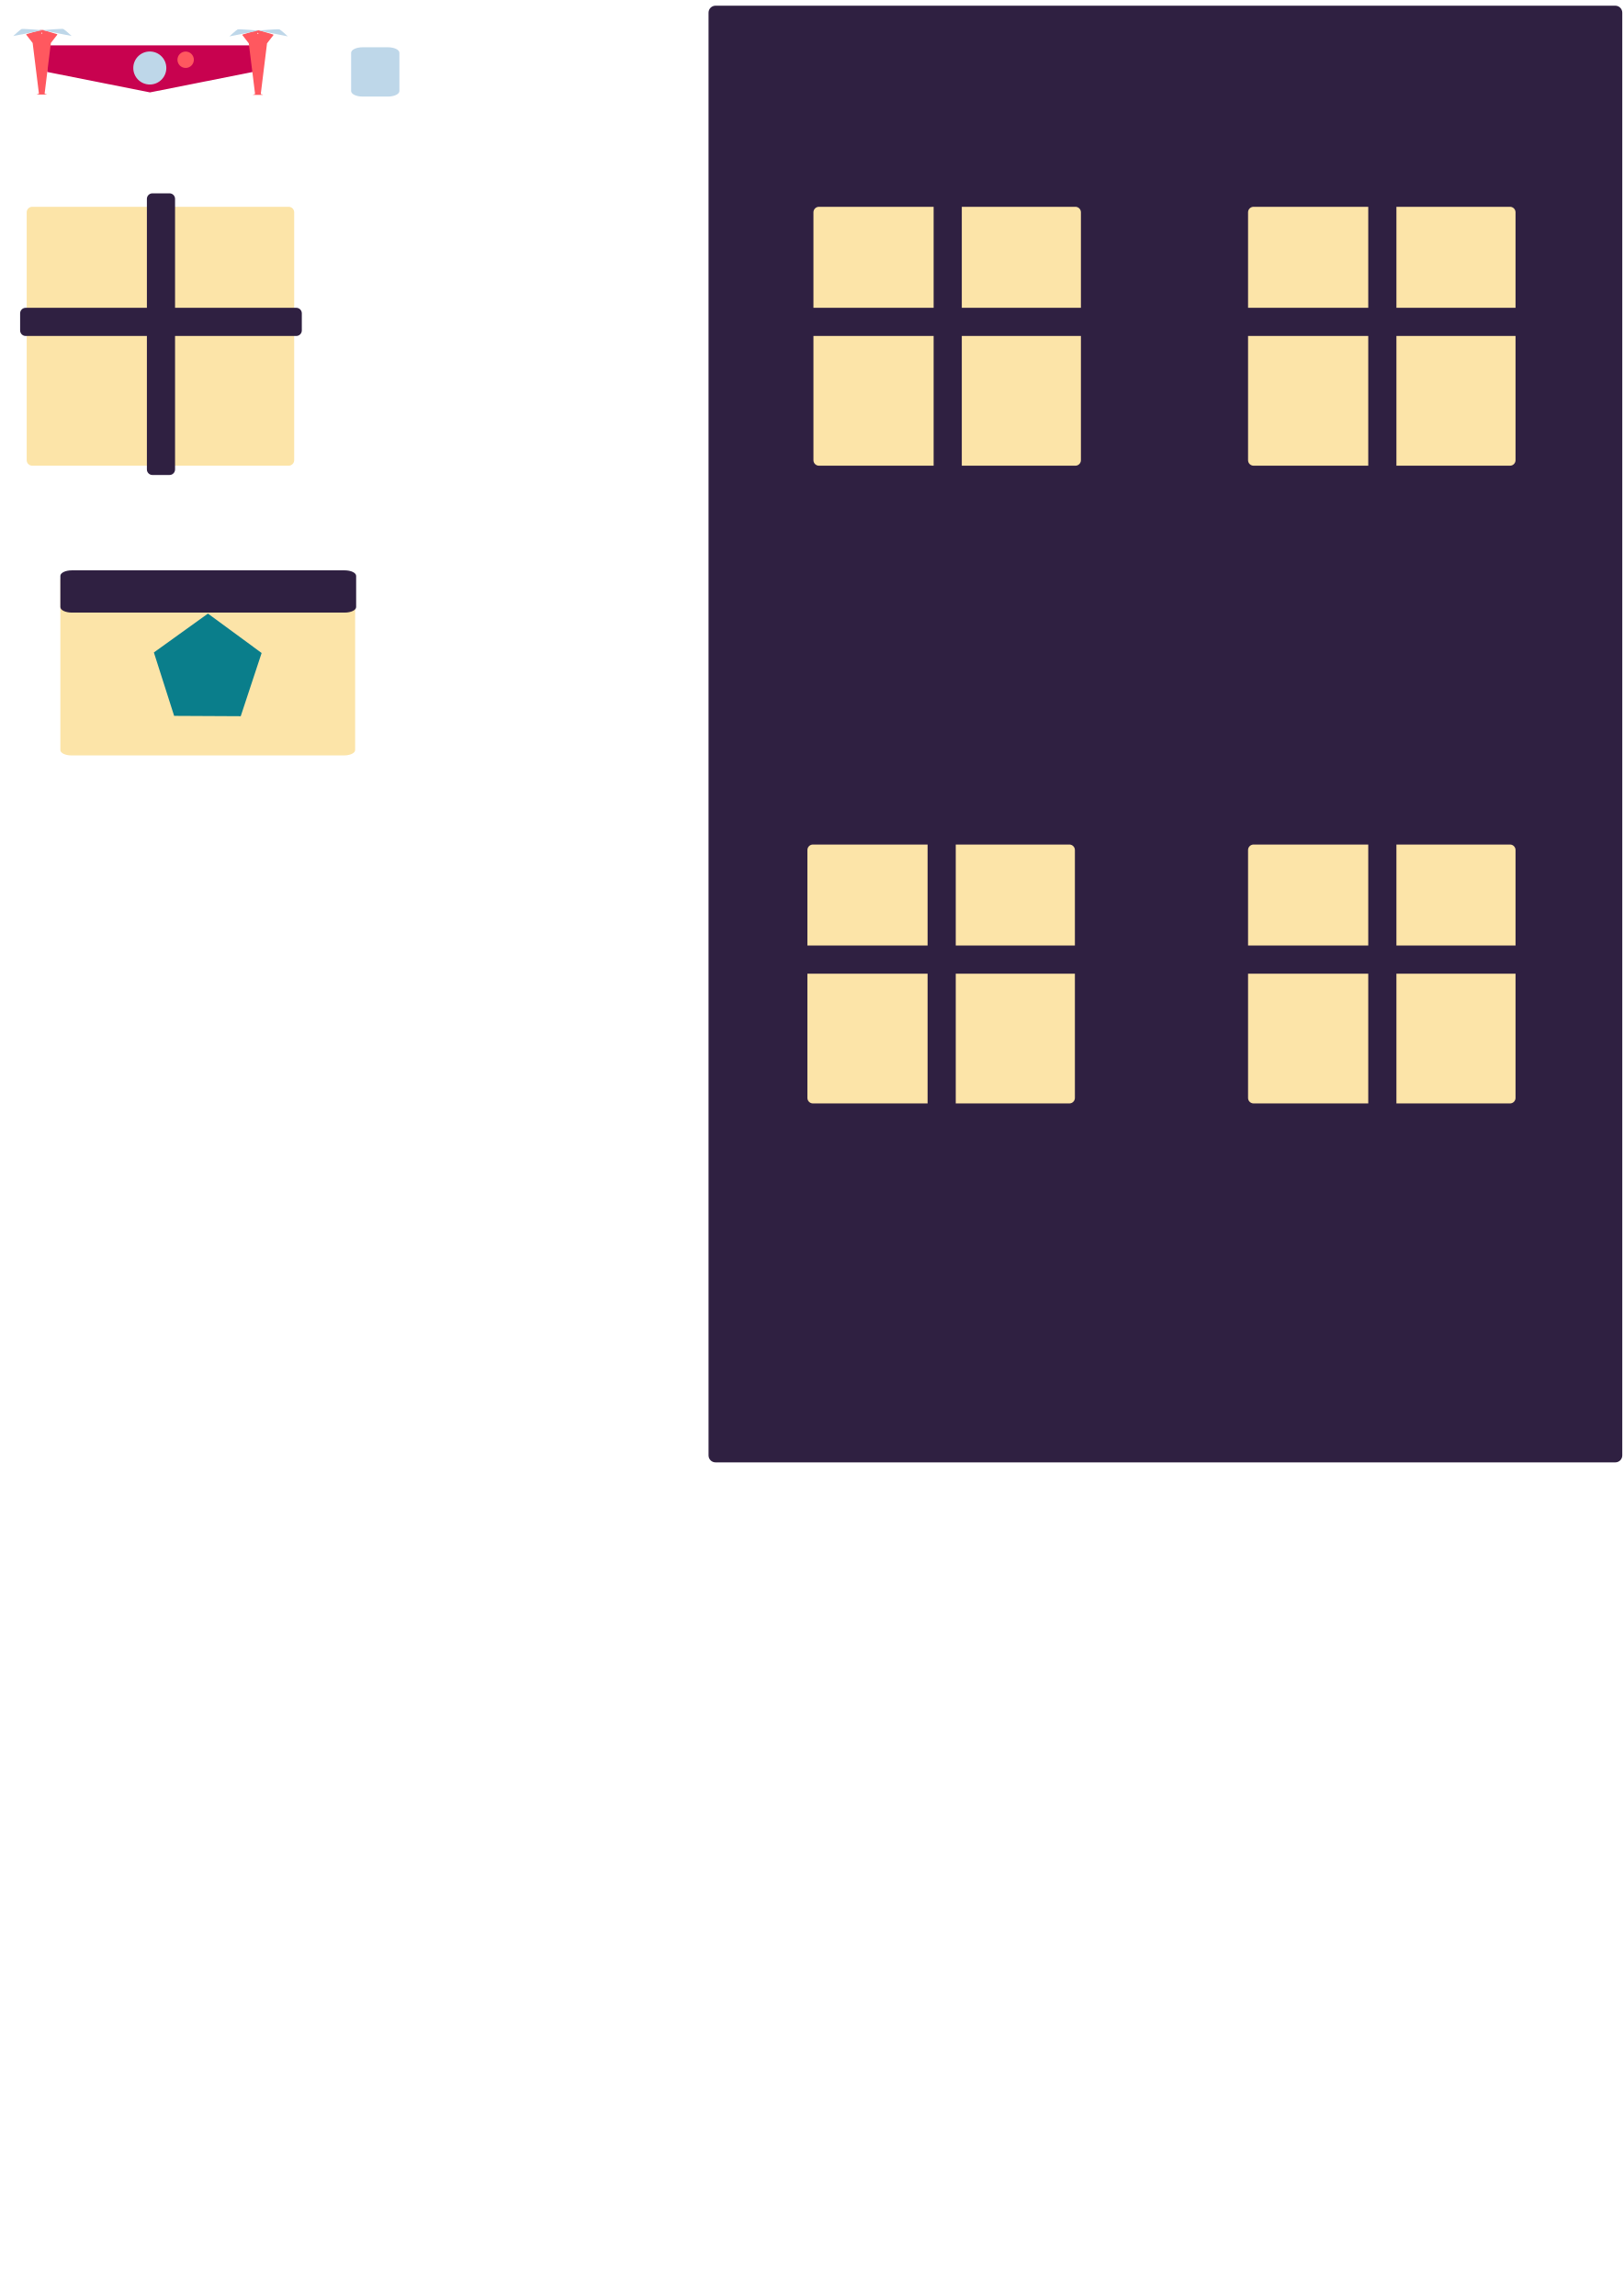
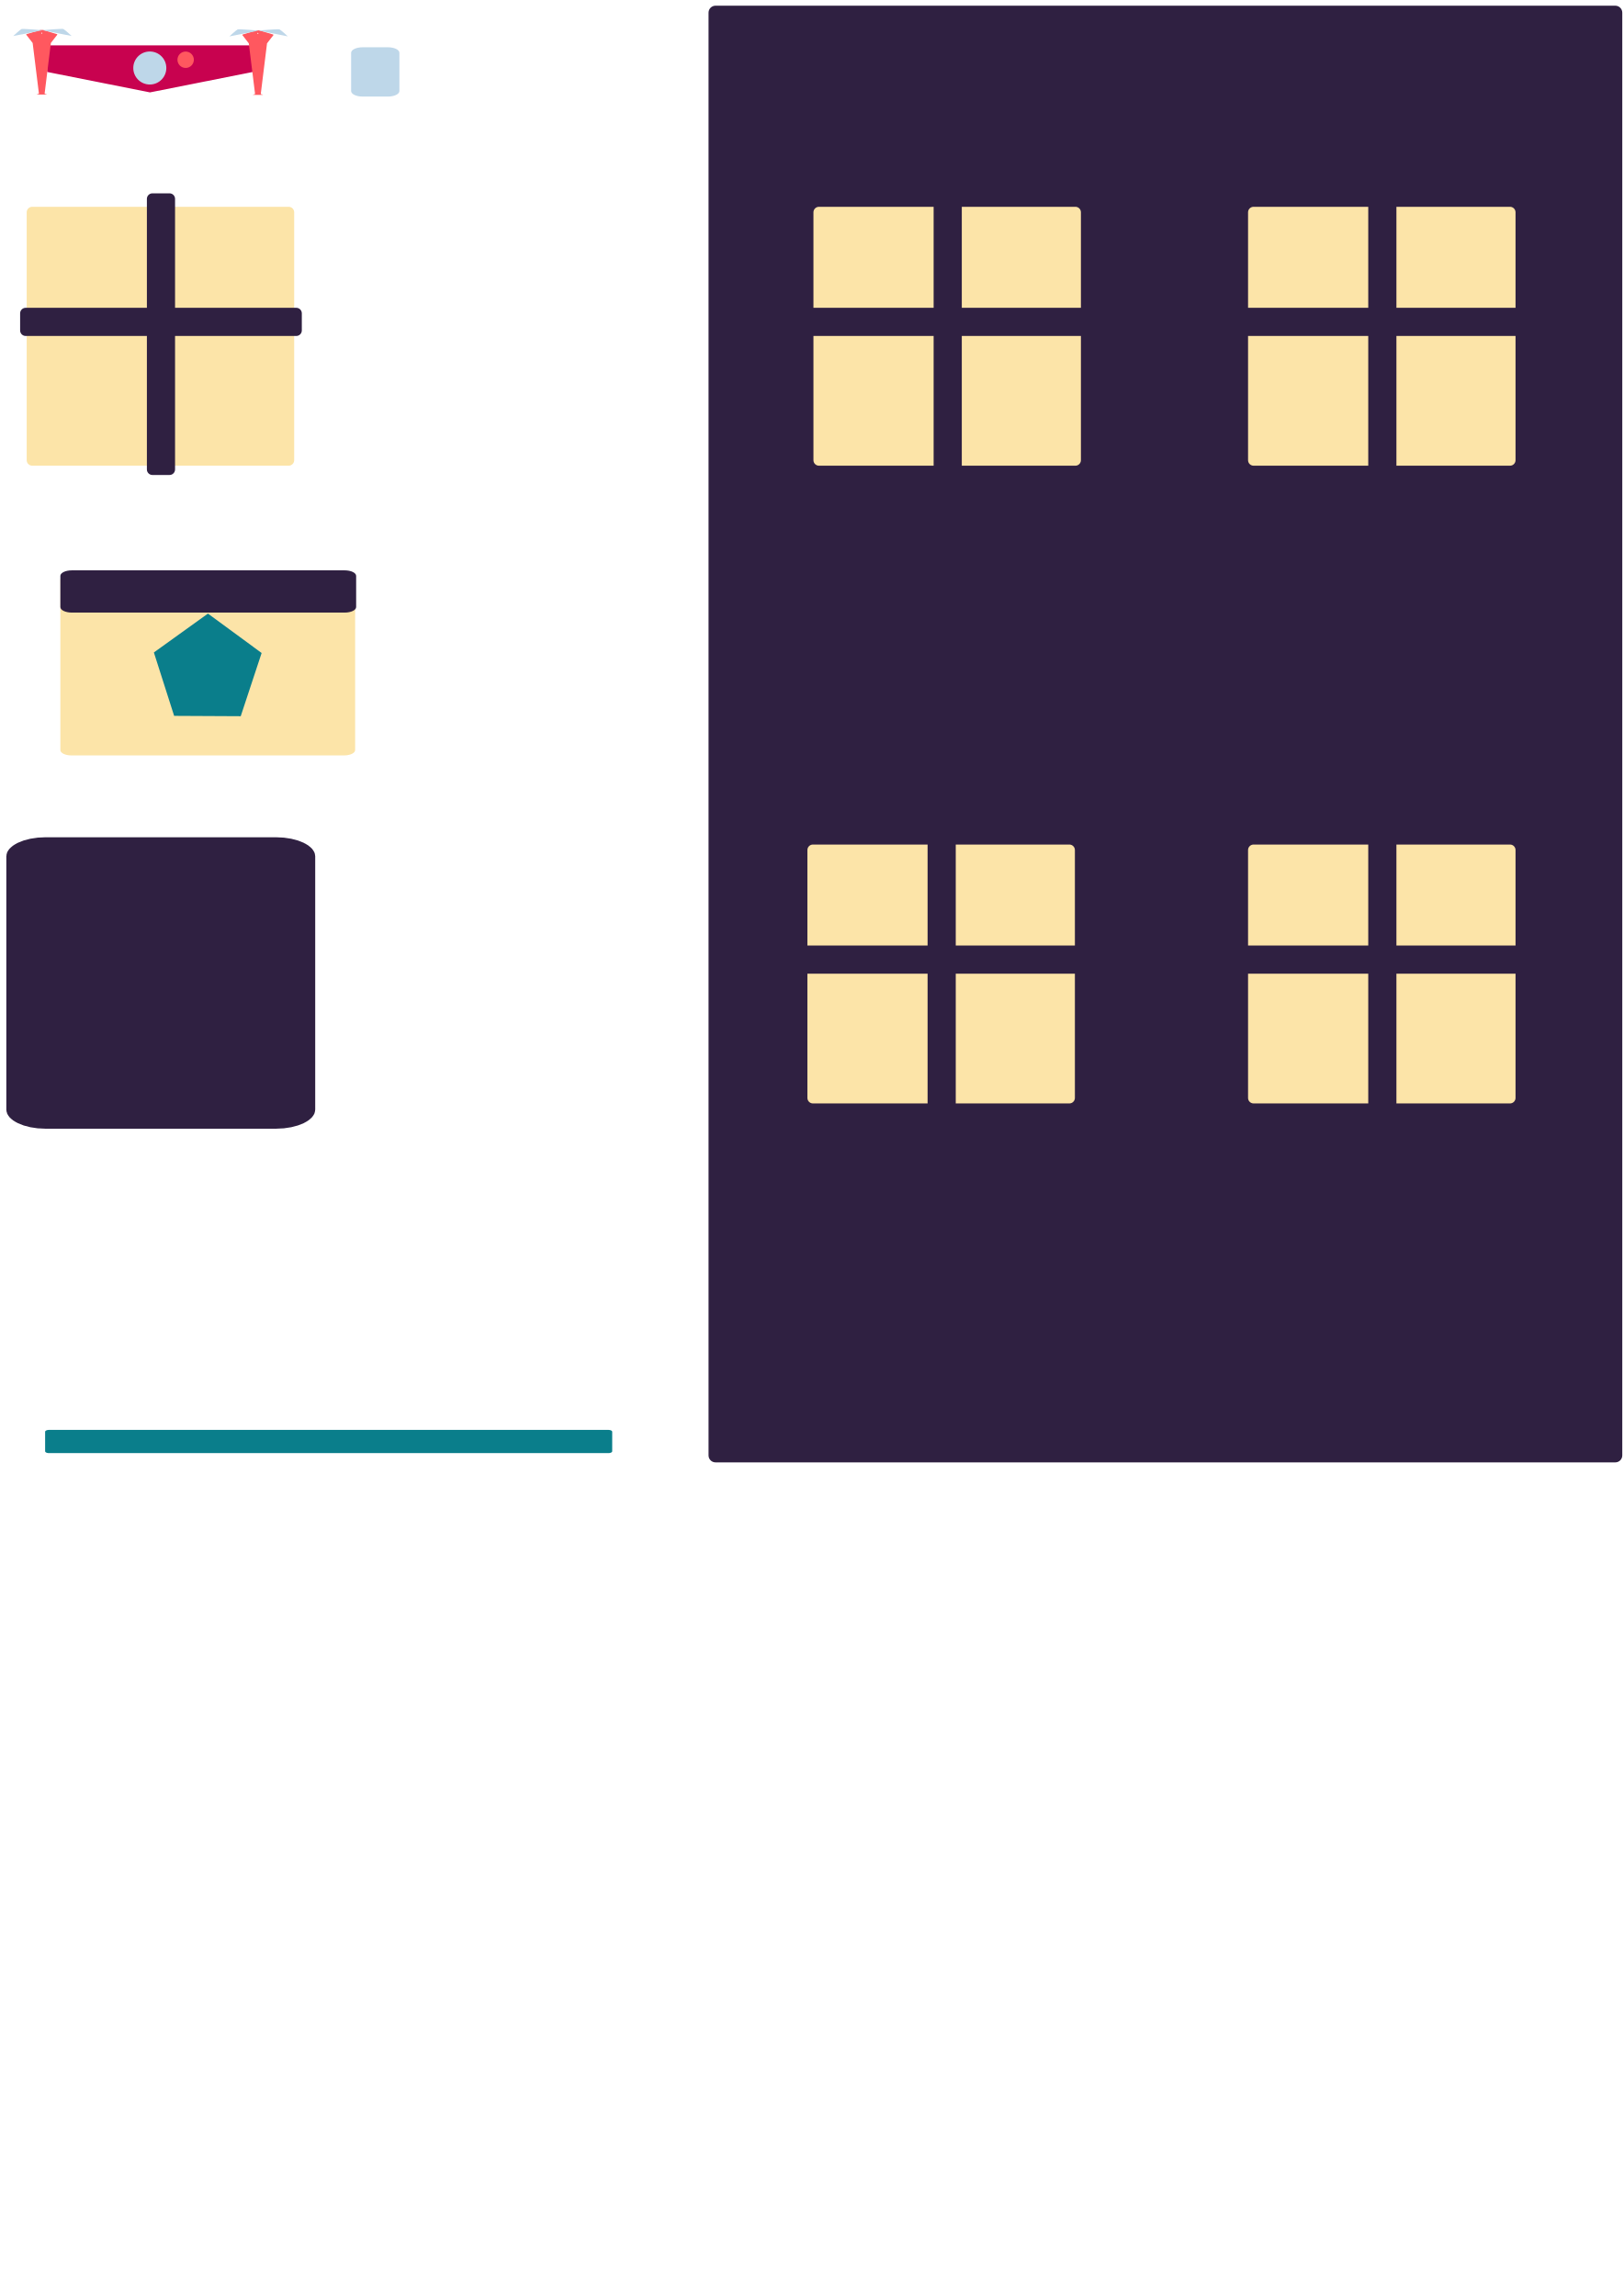
<svg xmlns="http://www.w3.org/2000/svg" width="210mm" height="297mm" viewBox="0 0 210 297" version="1.1" id="svg1">
  <defs id="defs1">
    </defs>
  <g id="layer1">
    <circle style="fill:#2f2041;stroke:none;stroke-width:1.888;stroke-linecap:square;stroke-linejoin:round" id="path4" cx="19.375" cy="8.797" r="2.64" />
    <path id="rect3" style="fill:#c8024f;stroke-width:4.832;stroke-linecap:square;stroke-linejoin:round" d="m 53.676,48.211 c -0.141,10e-7 -0.256,0.114 -0.256,0.256 v 8.641 c 0,0.141 0.117,0.226 0.256,0.254 l 34.99,6.955 34.99,-6.955 c 0.139,-0.028 0.254,-0.113 0.254,-0.254 v -8.641 c 0,-0.141 -0.113,-0.256 -0.254,-0.256 H 88.666 Z" transform="matrix(0.3776007,0,0,0.3776007,-14.08343,-12.33466)" />
    <circle style="fill:#bed7e9;stroke:none;stroke-width:0.735;stroke-linecap:square;stroke-linejoin:round" id="path3" cx="19.375" cy="8.797" r="2.137" />
    <circle style="fill:#ff585f;stroke:none;stroke-width:1.888;stroke-linecap:square;stroke-linejoin:round" id="path5" cx="24.011" cy="7.729" r="1.06" />
    <g id="g15" transform="matrix(0.3776007,0,0,0.182411,-16.78572,-2.09588)" style="fill:#2f2041">
      <path id="rect1" d="m 46.555,32.707 -4.195,2.623 c -0.336,0.21 -0.739,0.321 -0.717,0.717 l 2.217,5.924 2.143,35.855 c 0.024,0.396 -2.107,0.715 0.717,0.715 h 0.26 0.262 c 2.824,0 0.693,-0.319 0.717,-0.715 l 2.141,-35.855 2.217,-5.924 c 0.023,-0.396 -0.381,-0.507 -0.717,-0.717 l -4.193,-2.623 h -0.426 z m 0.424,1.602 0.184,1.021 h -0.184 -0.184 z" style="fill:#ff585f;stroke:none;stroke-width:3.31;stroke-linecap:square;stroke-linejoin:round" transform="translate(11.77848)" />
      <path style="fill:#bed7e9;stroke:none;stroke-width:5;stroke-linecap:square;stroke-linejoin:round" d="m 59.01,32.913 c 0,0 -6.717,-1.196 -7.177,-0.828 -0.46,0.368 -2.852,4.968 -2.852,4.968 z" id="path14" />
      <path style="fill:#bed7e9;stroke:none;stroke-width:5;stroke-linecap:square;stroke-linejoin:round" d="m 58.968,32.88 c 0,0 6.717,-1.196 7.177,-0.828 0.46,0.368 2.852,4.968 2.852,4.968 z" id="path15" />
    </g>
    <g id="g18" transform="matrix(0.3776007,0,0,0.182411,11.16997,-2.04841)" style="fill:#2f2041">
      <rect style="fill:#fce4a8;stroke:none;stroke-width:18.46;stroke-linecap:square;stroke-linejoin:round" id="rect38" width="100.965" height="128.398" x="-8.906" y="418.538" ry="3.797" />
      <path id="path16" d="m 46.555,32.707 -4.195,2.623 c -0.336,0.21 -0.739,0.321 -0.717,0.717 l 2.217,5.924 2.143,35.855 c 0.024,0.396 -2.107,0.715 0.717,0.715 h 0.26 0.262 c 2.824,0 0.693,-0.319 0.717,-0.715 l 2.141,-35.855 2.217,-5.924 c 0.023,-0.396 -0.381,-0.507 -0.717,-0.717 l -4.193,-2.623 h -0.426 z m 0.424,1.602 0.184,1.021 h -0.184 -0.184 z" style="fill:#ff585f;stroke:none;stroke-width:3.31;stroke-linecap:square;stroke-linejoin:round" transform="translate(11.77848)" />
      <path style="fill:#bed7e9;stroke:none;stroke-width:5;stroke-linecap:square;stroke-linejoin:round" d="m 59.01,32.913 c 0,0 -6.717,-1.196 -7.177,-0.828 -0.46,0.368 -2.852,4.968 -2.852,4.968 z" id="path17" />
      <path style="fill:#bed7e9;stroke:none;stroke-width:5;stroke-linecap:square;stroke-linejoin:round" d="m 58.968,32.88 c 0,0 6.717,-1.196 7.177,-0.828 0.46,0.368 2.852,4.968 2.852,4.968 z" id="path18" />
      <rect style="fill:#bed7e9;stroke:none;stroke-width:19.051;stroke-linecap:square;stroke-linejoin:round" id="rect36" width="16.54" height="34.953" x="90.681" y="44.756" ry="3.923" />
      <rect style="fill:#2f2041;stroke:none;stroke-width:19.051;stroke-linecap:square;stroke-linejoin:round" id="rect37" width="101.31" height="29.96" x="-8.906" y="415.684" ry="3.923" />
      <path style="fill:#0a7e8b;stroke:none;stroke-width:19.051;stroke-linecap:square;stroke-linejoin:round" id="path38" d="m 244.812,393.299 -36.757,2.602 -13.833,-34.153 28.207,-23.71 31.266,19.5 z" transform="matrix(0.617185,0.09694887,-0.04683398,1.277606,-79.80382,-7.092844)" />
+       <rect style="fill:#2f2041;stroke:#2f2041;stroke-width:19.051;stroke-linecap:square;stroke-linejoin:round" id="rect2" width="86.744" height="187.635" x="-17.886" y="614.487" ry="3.923" />
+       <rect style="fill:#0a7e8b;stroke:#0a7e8b;stroke-width:2.63;stroke-linecap:square;stroke-linejoin:round;stroke-dasharray:none" id="rect4" width="191.606" height="13.825" x="-12.812" y="1026.553" ry="4.19" rx="0" />
    </g>
    <rect style="fill:#2f2041;stroke:none;stroke-width:6.321;stroke-linecap:square;stroke-linejoin:round" id="rect20" width="118.177" height="188.431" x="91.639" y="0.736" ry="0.905" />
    <g id="g23" transform="translate(-18.99725,-29.92718)">
      <rect style="fill:#fce4a8;stroke:none;stroke-width:5;stroke-linecap:square;stroke-linejoin:round" id="rect21" width="34.595" height="33.491" x="22.45" y="56.677" ry="0.716" />
      <rect style="fill:#2f2041;stroke:none;stroke-width:5;stroke-linecap:square;stroke-linejoin:round" id="rect22" width="36.433" height="3.643" x="21.6" y="69.743" ry="0.716" />
      <rect style="fill:#2f2041;stroke:none;stroke-width:5;stroke-linecap:square;stroke-linejoin:round" id="rect23" width="36.433" height="3.643" x="54.936" y="-41.638" ry="0.716" transform="rotate(90)" />
    </g>
    <g id="g26" transform="translate(82.75515,-29.92718)">
      <rect style="fill:#fce4a8;stroke:none;stroke-width:5;stroke-linecap:square;stroke-linejoin:round" id="rect24" width="34.595" height="33.491" x="22.45" y="56.677" ry="0.716" />
      <rect style="fill:#2f2041;stroke:none;stroke-width:5;stroke-linecap:square;stroke-linejoin:round" id="rect25" width="36.433" height="3.643" x="21.6" y="69.743" ry="0.716" />
      <rect style="fill:#2f2041;stroke:none;stroke-width:5;stroke-linecap:square;stroke-linejoin:round" id="rect26" width="36.433" height="3.643" x="54.936" y="-41.638" ry="0.716" transform="rotate(90)" />
    </g>
    <g id="g29" transform="translate(138.9662,-29.92718)">
      <rect style="fill:#fce4a8;stroke:none;stroke-width:5;stroke-linecap:square;stroke-linejoin:round" id="rect27" width="34.595" height="33.491" x="22.45" y="56.677" ry="0.716" />
      <rect style="fill:#2f2041;stroke:none;stroke-width:5;stroke-linecap:square;stroke-linejoin:round" id="rect28" width="36.433" height="3.643" x="21.6" y="69.743" ry="0.716" />
      <rect style="fill:#2f2041;stroke:none;stroke-width:5;stroke-linecap:square;stroke-linejoin:round" id="rect29" width="36.433" height="3.643" x="54.936" y="-41.638" ry="0.716" transform="rotate(90)" />
    </g>
    <g id="g32" transform="translate(138.9662,52.56774)">
      <rect style="fill:#fce4a8;stroke:none;stroke-width:5;stroke-linecap:square;stroke-linejoin:round" id="rect30" width="34.595" height="33.491" x="22.45" y="56.677" ry="0.716" />
      <rect style="fill:#2f2041;stroke:none;stroke-width:5;stroke-linecap:square;stroke-linejoin:round" id="rect31" width="36.433" height="3.643" x="21.6" y="69.743" ry="0.716" />
      <rect style="fill:#2f2041;stroke:none;stroke-width:5;stroke-linecap:square;stroke-linejoin:round" id="rect32" width="36.433" height="3.643" x="54.936" y="-41.638" ry="0.716" transform="rotate(90)" />
    </g>
    <g id="g35" transform="translate(81.97445,52.56774)">
      <rect style="fill:#fce4a8;stroke:none;stroke-width:5;stroke-linecap:square;stroke-linejoin:round" id="rect33" width="34.595" height="33.491" x="22.45" y="56.677" ry="0.716" />
      <rect style="fill:#2f2041;stroke:none;stroke-width:5;stroke-linecap:square;stroke-linejoin:round" id="rect34" width="36.433" height="3.643" x="21.6" y="69.743" ry="0.716" />
      <rect style="fill:#2f2041;stroke:none;stroke-width:5;stroke-linecap:square;stroke-linejoin:round" id="rect35" width="36.433" height="3.643" x="54.936" y="-41.638" ry="0.716" transform="rotate(90)" />
    </g>
  </g>
</svg>
